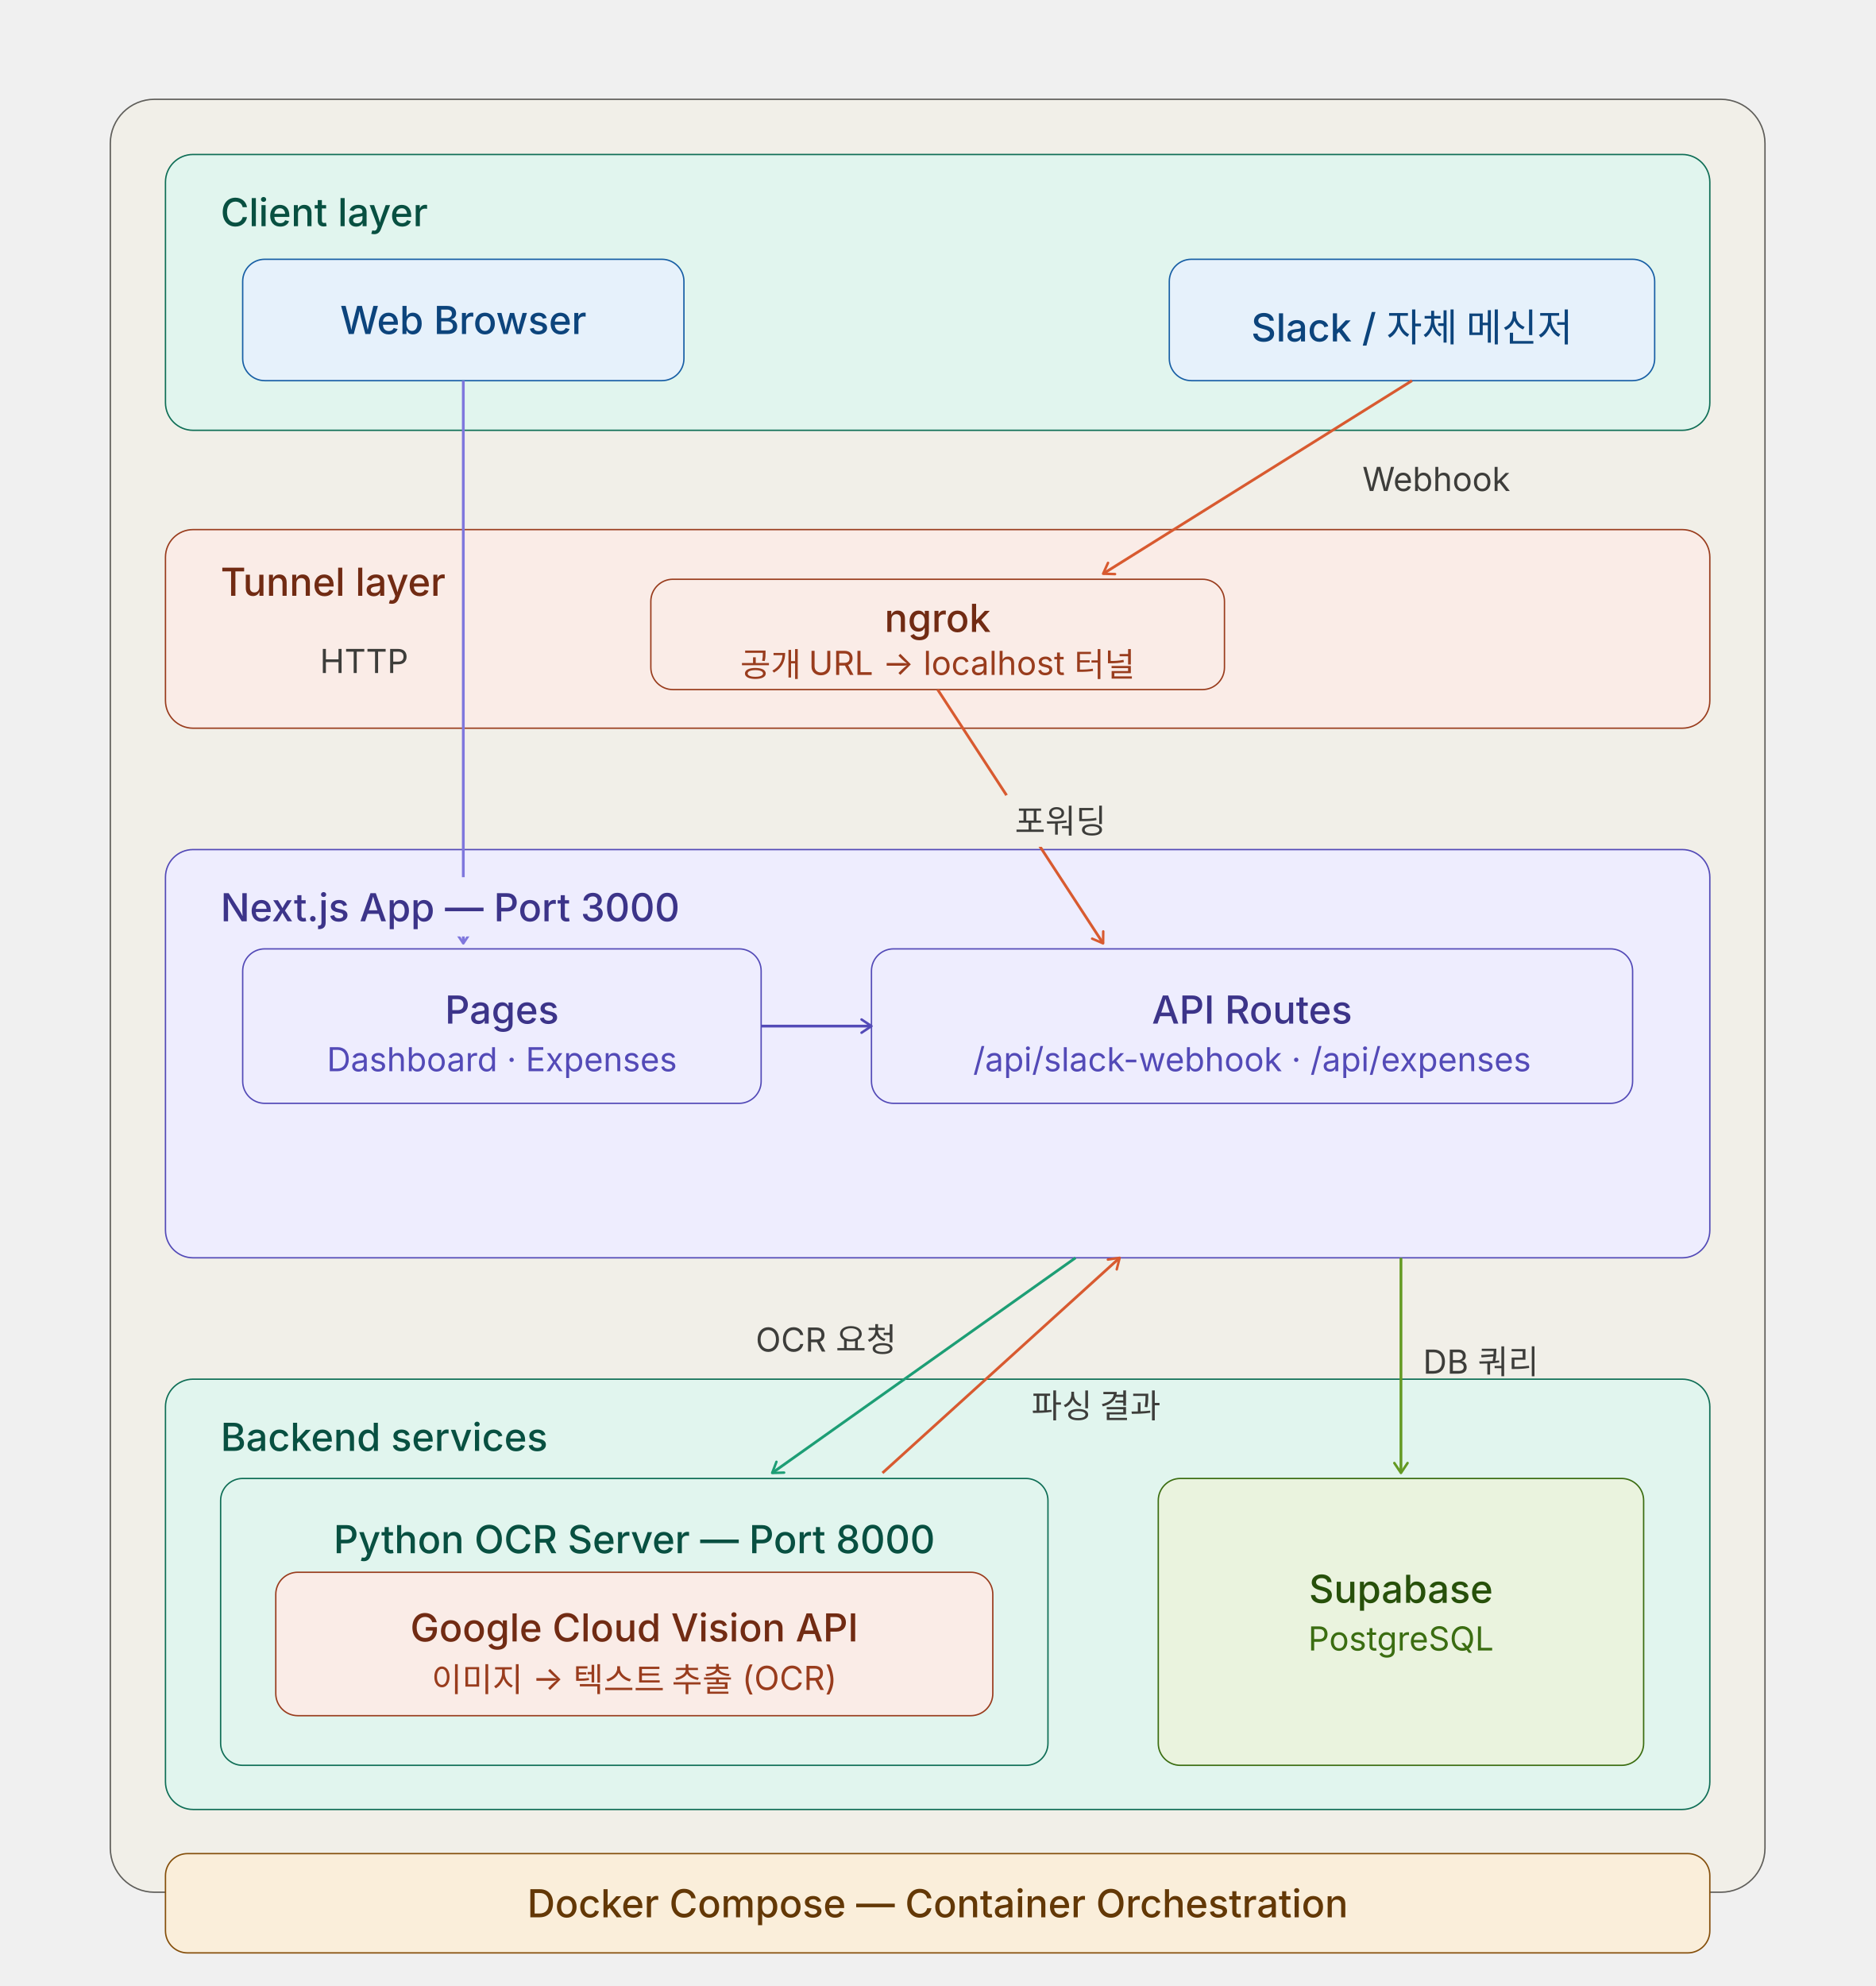
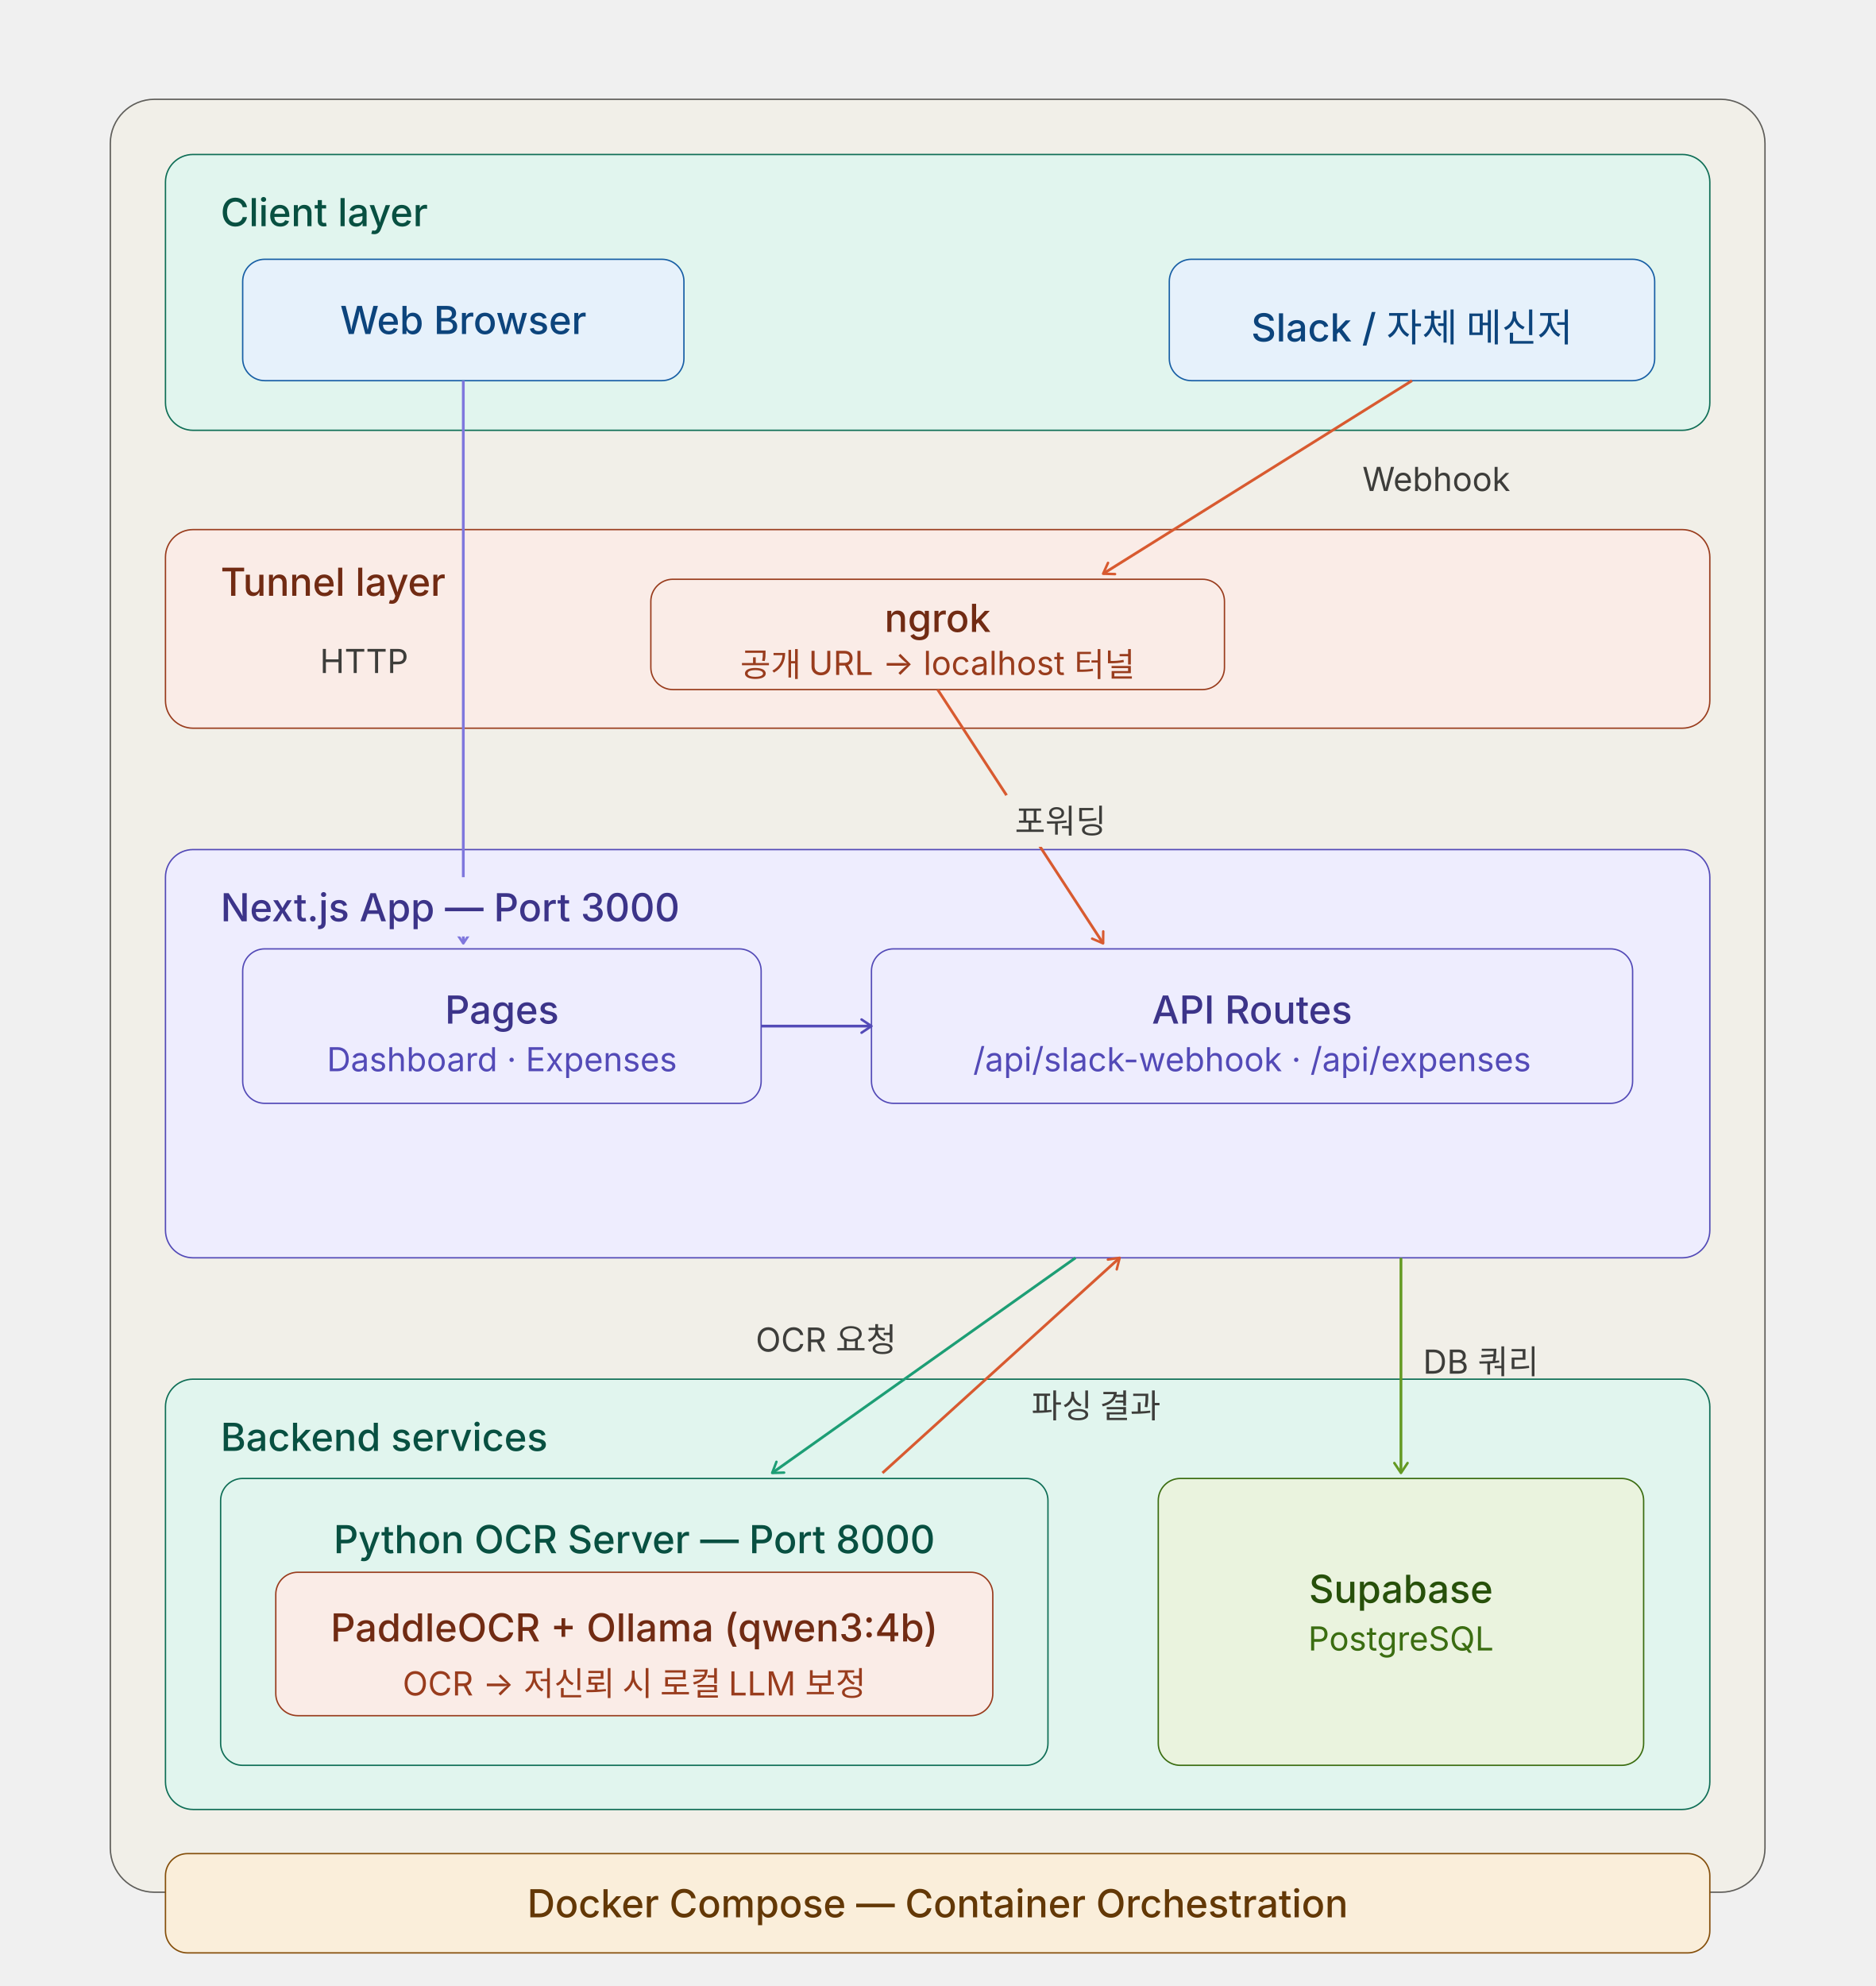
<svg xmlns="http://www.w3.org/2000/svg" width="100%" viewBox="0 0 680 720" role="img" style="">
  <defs>
    <marker id="arrow" viewBox="0 0 10 10" refX="8" refY="5" markerWidth="6" markerHeight="6" orient="auto-start-reverse">
      <path d="M2 1L8 5L2 9" fill="none" stroke="context-stroke" stroke-width="1.5" stroke-linecap="round" stroke-linejoin="round" />
    </marker>
    <mask id="imagine-text-gaps-4p6x9q" maskUnits="userSpaceOnUse">
      <rect x="0" y="0" width="680" height="720" fill="white" />
      <rect x="76" y="66" width="83.805" height="21.5" fill="black" rx="2" />
      <rect x="119.641" y="105.25" width="96.719" height="21.5" fill="black" rx="2" />
      <rect x="453.152" y="105.25" width="117.695" height="21.5" fill="black" rx="2" />
      <rect x="76" y="200" width="87.594" height="21.5" fill="black" rx="2" />
      <rect x="316.66" y="213.25" width="46.68" height="21.5" fill="black" rx="2" />
      <rect x="267.695" y="230.5" width="144.609" height="19" fill="black" rx="2" />
      <rect x="76" y="318" width="169.953" height="21.5" fill="black" rx="2" />
      <rect x="158.52" y="355.25" width="46.961" height="21.5" fill="black" rx="2" />
      <rect x="115.43" y="374.5" width="133.141" height="19" fill="black" rx="2" />
      <rect x="413.469" y="355.25" width="81.062" height="21.5" fill="black" rx="2" />
      <rect x="351.434" y="374.5" width="205.133" height="19" fill="black" rx="2" />
      <rect x="76" y="510" width="124.898" height="21.5" fill="black" rx="2" />
      <rect x="119.18" y="547.25" width="221.641" height="21.5" fill="black" rx="2" />
      <rect x="145.82" y="579.25" width="168.359" height="21.5" fill="black" rx="2" />
      <rect x="156.062" y="598.5" width="147.875" height="19" fill="black" rx="2" />
      <rect x="471.395" y="565.25" width="73.211" height="21.5" fill="black" rx="2" />
      <rect x="470.52" y="584.5" width="74.961" height="19" fill="black" rx="2" />
      <rect x="186.879" y="679.25" width="306.242" height="21.5" fill="black" rx="2" />
      <rect x="112" y="230" width="38.109" height="19" fill="black" rx="2" />
      <rect x="490" y="164" width="61.531" height="19" fill="black" rx="2" />
      <rect x="364" y="288" width="39.141" height="19" fill="black" rx="2" />
      <rect x="270" y="476" width="58.43" height="19" fill="black" rx="2" />
      <rect x="370" y="500" width="52.07" height="19" fill="black" rx="2" />
      <rect x="512" y="484" width="48.086" height="19" fill="black" rx="2" />
    </mask>
  </defs>
  <g style="fill:rgb(0, 0, 0);stroke:none;color:rgb(0, 0, 0);stroke-width:1px;stroke-linecap:butt;stroke-linejoin:miter;opacity:1;font-family:&quot;Anthropic Sans&quot;, -apple-system, &quot;system-ui&quot;, &quot;Segoe UI&quot;, sans-serif;font-size:16px;font-weight:400;text-anchor:start;dominant-baseline:auto">
    <rect x="40" y="36" width="600" height="650" rx="16" stroke-width="0.5" style="fill:rgb(241, 239, 232);stroke:rgb(95, 94, 90);color:rgb(0, 0, 0);stroke-width:0.5px;stroke-linecap:butt;stroke-linejoin:miter;opacity:1;font-family:&quot;Anthropic Sans&quot;, -apple-system, &quot;system-ui&quot;, &quot;Segoe UI&quot;, sans-serif;font-size:16px;font-weight:400;text-anchor:start;dominant-baseline:auto" />
  </g>
  <g style="fill:rgb(0, 0, 0);stroke:none;color:rgb(0, 0, 0);stroke-width:1px;stroke-linecap:butt;stroke-linejoin:miter;opacity:1;font-family:&quot;Anthropic Sans&quot;, -apple-system, &quot;system-ui&quot;, &quot;Segoe UI&quot;, sans-serif;font-size:16px;font-weight:400;text-anchor:start;dominant-baseline:auto">
    <rect x="60" y="56" width="560" height="100" rx="10" stroke-width="0.5" style="fill:rgb(225, 245, 238);stroke:rgb(15, 110, 86);color:rgb(0, 0, 0);stroke-width:0.5px;stroke-linecap:butt;stroke-linejoin:miter;opacity:1;font-family:&quot;Anthropic Sans&quot;, -apple-system, &quot;system-ui&quot;, &quot;Segoe UI&quot;, sans-serif;font-size:16px;font-weight:400;text-anchor:start;dominant-baseline:auto" />
    <text x="80" y="82" style="fill:rgb(8, 80, 65);stroke:none;color:rgb(0, 0, 0);stroke-width:1px;stroke-linecap:butt;stroke-linejoin:miter;opacity:1;font-family:&quot;Anthropic Sans&quot;, -apple-system, &quot;system-ui&quot;, &quot;Segoe UI&quot;, sans-serif;font-size:14px;font-weight:500;text-anchor:start;dominant-baseline:auto">Client layer</text>
  </g>
  <g style="fill:rgb(0, 0, 0);stroke:none;color:rgb(0, 0, 0);stroke-width:1px;stroke-linecap:butt;stroke-linejoin:miter;opacity:1;font-family:&quot;Anthropic Sans&quot;, -apple-system, &quot;system-ui&quot;, &quot;Segoe UI&quot;, sans-serif;font-size:16px;font-weight:400;text-anchor:start;dominant-baseline:auto">
    <rect x="88" y="94" width="160" height="44" rx="8" stroke-width="0.5" style="fill:rgb(230, 241, 251);stroke:rgb(24, 95, 165);color:rgb(0, 0, 0);stroke-width:0.5px;stroke-linecap:butt;stroke-linejoin:miter;opacity:1;font-family:&quot;Anthropic Sans&quot;, -apple-system, &quot;system-ui&quot;, &quot;Segoe UI&quot;, sans-serif;font-size:16px;font-weight:400;text-anchor:start;dominant-baseline:auto" />
    <text x="168" y="116" text-anchor="middle" dominant-baseline="central" style="fill:rgb(12, 68, 124);stroke:none;color:rgb(0, 0, 0);stroke-width:1px;stroke-linecap:butt;stroke-linejoin:miter;opacity:1;font-family:&quot;Anthropic Sans&quot;, -apple-system, &quot;system-ui&quot;, &quot;Segoe UI&quot;, sans-serif;font-size:14px;font-weight:500;text-anchor:middle;dominant-baseline:central">Web Browser</text>
  </g>
  <g style="fill:rgb(0, 0, 0);stroke:none;color:rgb(0, 0, 0);stroke-width:1px;stroke-linecap:butt;stroke-linejoin:miter;opacity:1;font-family:&quot;Anthropic Sans&quot;, -apple-system, &quot;system-ui&quot;, &quot;Segoe UI&quot;, sans-serif;font-size:16px;font-weight:400;text-anchor:start;dominant-baseline:auto">
    <rect x="424" y="94" width="176" height="44" rx="8" stroke-width="0.5" style="fill:rgb(230, 241, 251);stroke:rgb(24, 95, 165);color:rgb(0, 0, 0);stroke-width:0.5px;stroke-linecap:butt;stroke-linejoin:miter;opacity:1;font-family:&quot;Anthropic Sans&quot;, -apple-system, &quot;system-ui&quot;, &quot;Segoe UI&quot;, sans-serif;font-size:16px;font-weight:400;text-anchor:start;dominant-baseline:auto" />
    <text x="512" y="116" text-anchor="middle" dominant-baseline="central" style="fill:rgb(12, 68, 124);stroke:none;color:rgb(0, 0, 0);stroke-width:1px;stroke-linecap:butt;stroke-linejoin:miter;opacity:1;font-family:&quot;Anthropic Sans&quot;, -apple-system, &quot;system-ui&quot;, &quot;Segoe UI&quot;, sans-serif;font-size:14px;font-weight:500;text-anchor:middle;dominant-baseline:central">Slack / 자체 메신저</text>
  </g>
  <g style="fill:rgb(0, 0, 0);stroke:none;color:rgb(0, 0, 0);stroke-width:1px;stroke-linecap:butt;stroke-linejoin:miter;opacity:1;font-family:&quot;Anthropic Sans&quot;, -apple-system, &quot;system-ui&quot;, &quot;Segoe UI&quot;, sans-serif;font-size:16px;font-weight:400;text-anchor:start;dominant-baseline:auto">
    <rect x="60" y="192" width="560" height="72" rx="10" stroke-width="0.5" style="fill:rgb(250, 236, 231);stroke:rgb(153, 60, 29);color:rgb(0, 0, 0);stroke-width:0.5px;stroke-linecap:butt;stroke-linejoin:miter;opacity:1;font-family:&quot;Anthropic Sans&quot;, -apple-system, &quot;system-ui&quot;, &quot;Segoe UI&quot;, sans-serif;font-size:16px;font-weight:400;text-anchor:start;dominant-baseline:auto" />
    <text x="80" y="216" style="fill:rgb(113, 43, 19);stroke:none;color:rgb(0, 0, 0);stroke-width:1px;stroke-linecap:butt;stroke-linejoin:miter;opacity:1;font-family:&quot;Anthropic Sans&quot;, -apple-system, &quot;system-ui&quot;, &quot;Segoe UI&quot;, sans-serif;font-size:14px;font-weight:500;text-anchor:start;dominant-baseline:auto">Tunnel layer</text>
  </g>
  <g style="fill:rgb(0, 0, 0);stroke:none;color:rgb(0, 0, 0);stroke-width:1px;stroke-linecap:butt;stroke-linejoin:miter;opacity:1;font-family:&quot;Anthropic Sans&quot;, -apple-system, &quot;system-ui&quot;, &quot;Segoe UI&quot;, sans-serif;font-size:16px;font-weight:400;text-anchor:start;dominant-baseline:auto">
    <rect x="236" y="210" width="208" height="40" rx="8" stroke-width="0.5" style="fill:rgb(250, 236, 231);stroke:rgb(153, 60, 29);color:rgb(0, 0, 0);stroke-width:0.5px;stroke-linecap:butt;stroke-linejoin:miter;opacity:1;font-family:&quot;Anthropic Sans&quot;, -apple-system, &quot;system-ui&quot;, &quot;Segoe UI&quot;, sans-serif;font-size:16px;font-weight:400;text-anchor:start;dominant-baseline:auto" />
    <text x="340" y="224" text-anchor="middle" dominant-baseline="central" style="fill:rgb(113, 43, 19);stroke:none;color:rgb(0, 0, 0);stroke-width:1px;stroke-linecap:butt;stroke-linejoin:miter;opacity:1;font-family:&quot;Anthropic Sans&quot;, -apple-system, &quot;system-ui&quot;, &quot;Segoe UI&quot;, sans-serif;font-size:14px;font-weight:500;text-anchor:middle;dominant-baseline:central">ngrok</text>
    <text x="340" y="240" text-anchor="middle" dominant-baseline="central" style="fill:rgb(153, 60, 29);stroke:none;color:rgb(0, 0, 0);stroke-width:1px;stroke-linecap:butt;stroke-linejoin:miter;opacity:1;font-family:&quot;Anthropic Sans&quot;, -apple-system, &quot;system-ui&quot;, &quot;Segoe UI&quot;, sans-serif;font-size:12px;font-weight:400;text-anchor:middle;dominant-baseline:central">공개 URL → localhost 터널</text>
  </g>
  <g style="fill:rgb(0, 0, 0);stroke:none;color:rgb(0, 0, 0);stroke-width:1px;stroke-linecap:butt;stroke-linejoin:miter;opacity:1;font-family:&quot;Anthropic Sans&quot;, -apple-system, &quot;system-ui&quot;, &quot;Segoe UI&quot;, sans-serif;font-size:16px;font-weight:400;text-anchor:start;dominant-baseline:auto">
    <rect x="60" y="308" width="560" height="148" rx="10" stroke-width="0.5" style="fill:rgb(238, 237, 254);stroke:rgb(83, 74, 183);color:rgb(0, 0, 0);stroke-width:0.5px;stroke-linecap:butt;stroke-linejoin:miter;opacity:1;font-family:&quot;Anthropic Sans&quot;, -apple-system, &quot;system-ui&quot;, &quot;Segoe UI&quot;, sans-serif;font-size:16px;font-weight:400;text-anchor:start;dominant-baseline:auto" />
    <text x="80" y="334" style="fill:rgb(60, 52, 137);stroke:none;color:rgb(0, 0, 0);stroke-width:1px;stroke-linecap:butt;stroke-linejoin:miter;opacity:1;font-family:&quot;Anthropic Sans&quot;, -apple-system, &quot;system-ui&quot;, &quot;Segoe UI&quot;, sans-serif;font-size:14px;font-weight:500;text-anchor:start;dominant-baseline:auto">Next.js App — Port 3000</text>
  </g>
  <g style="fill:rgb(0, 0, 0);stroke:none;color:rgb(0, 0, 0);stroke-width:1px;stroke-linecap:butt;stroke-linejoin:miter;opacity:1;font-family:&quot;Anthropic Sans&quot;, -apple-system, &quot;system-ui&quot;, &quot;Segoe UI&quot;, sans-serif;font-size:16px;font-weight:400;text-anchor:start;dominant-baseline:auto">
    <rect x="88" y="344" width="188" height="56" rx="8" stroke-width="0.5" style="fill:rgb(238, 237, 254);stroke:rgb(83, 74, 183);color:rgb(0, 0, 0);stroke-width:0.5px;stroke-linecap:butt;stroke-linejoin:miter;opacity:1;font-family:&quot;Anthropic Sans&quot;, -apple-system, &quot;system-ui&quot;, &quot;Segoe UI&quot;, sans-serif;font-size:16px;font-weight:400;text-anchor:start;dominant-baseline:auto" />
    <text x="182" y="366" text-anchor="middle" dominant-baseline="central" style="fill:rgb(60, 52, 137);stroke:none;color:rgb(0, 0, 0);stroke-width:1px;stroke-linecap:butt;stroke-linejoin:miter;opacity:1;font-family:&quot;Anthropic Sans&quot;, -apple-system, &quot;system-ui&quot;, &quot;Segoe UI&quot;, sans-serif;font-size:14px;font-weight:500;text-anchor:middle;dominant-baseline:central">Pages</text>
    <text x="182" y="384" text-anchor="middle" dominant-baseline="central" style="fill:rgb(83, 74, 183);stroke:none;color:rgb(0, 0, 0);stroke-width:1px;stroke-linecap:butt;stroke-linejoin:miter;opacity:1;font-family:&quot;Anthropic Sans&quot;, -apple-system, &quot;system-ui&quot;, &quot;Segoe UI&quot;, sans-serif;font-size:12px;font-weight:400;text-anchor:middle;dominant-baseline:central">Dashboard · Expenses</text>
  </g>
  <g style="fill:rgb(0, 0, 0);stroke:none;color:rgb(0, 0, 0);stroke-width:1px;stroke-linecap:butt;stroke-linejoin:miter;opacity:1;font-family:&quot;Anthropic Sans&quot;, -apple-system, &quot;system-ui&quot;, &quot;Segoe UI&quot;, sans-serif;font-size:16px;font-weight:400;text-anchor:start;dominant-baseline:auto">
    <rect x="316" y="344" width="276" height="56" rx="8" stroke-width="0.5" style="fill:rgb(238, 237, 254);stroke:rgb(83, 74, 183);color:rgb(0, 0, 0);stroke-width:0.5px;stroke-linecap:butt;stroke-linejoin:miter;opacity:1;font-family:&quot;Anthropic Sans&quot;, -apple-system, &quot;system-ui&quot;, &quot;Segoe UI&quot;, sans-serif;font-size:16px;font-weight:400;text-anchor:start;dominant-baseline:auto" />
    <text x="454" y="366" text-anchor="middle" dominant-baseline="central" style="fill:rgb(60, 52, 137);stroke:none;color:rgb(0, 0, 0);stroke-width:1px;stroke-linecap:butt;stroke-linejoin:miter;opacity:1;font-family:&quot;Anthropic Sans&quot;, -apple-system, &quot;system-ui&quot;, &quot;Segoe UI&quot;, sans-serif;font-size:14px;font-weight:500;text-anchor:middle;dominant-baseline:central">API Routes</text>
    <text x="454" y="384" text-anchor="middle" dominant-baseline="central" style="fill:rgb(83, 74, 183);stroke:none;color:rgb(0, 0, 0);stroke-width:1px;stroke-linecap:butt;stroke-linejoin:miter;opacity:1;font-family:&quot;Anthropic Sans&quot;, -apple-system, &quot;system-ui&quot;, &quot;Segoe UI&quot;, sans-serif;font-size:12px;font-weight:400;text-anchor:middle;dominant-baseline:central">/api/slack-webhook · /api/expenses</text>
  </g>
  <g style="fill:rgb(0, 0, 0);stroke:none;color:rgb(0, 0, 0);stroke-width:1px;stroke-linecap:butt;stroke-linejoin:miter;opacity:1;font-family:&quot;Anthropic Sans&quot;, -apple-system, &quot;system-ui&quot;, &quot;Segoe UI&quot;, sans-serif;font-size:16px;font-weight:400;text-anchor:start;dominant-baseline:auto">
    <rect x="60" y="500" width="560" height="156" rx="10" stroke-width="0.5" style="fill:rgb(225, 245, 238);stroke:rgb(15, 110, 86);color:rgb(0, 0, 0);stroke-width:0.5px;stroke-linecap:butt;stroke-linejoin:miter;opacity:1;font-family:&quot;Anthropic Sans&quot;, -apple-system, &quot;system-ui&quot;, &quot;Segoe UI&quot;, sans-serif;font-size:16px;font-weight:400;text-anchor:start;dominant-baseline:auto" />
    <text x="80" y="526" style="fill:rgb(8, 80, 65);stroke:none;color:rgb(0, 0, 0);stroke-width:1px;stroke-linecap:butt;stroke-linejoin:miter;opacity:1;font-family:&quot;Anthropic Sans&quot;, -apple-system, &quot;system-ui&quot;, &quot;Segoe UI&quot;, sans-serif;font-size:14px;font-weight:500;text-anchor:start;dominant-baseline:auto">Backend services</text>
  </g>
  <g style="fill:rgb(0, 0, 0);stroke:none;color:rgb(0, 0, 0);stroke-width:1px;stroke-linecap:butt;stroke-linejoin:miter;opacity:1;font-family:&quot;Anthropic Sans&quot;, -apple-system, &quot;system-ui&quot;, &quot;Segoe UI&quot;, sans-serif;font-size:16px;font-weight:400;text-anchor:start;dominant-baseline:auto">
    <rect x="80" y="536" width="300" height="104" rx="8" stroke-width="0.5" style="fill:rgb(225, 245, 238);stroke:rgb(15, 110, 86);color:rgb(0, 0, 0);stroke-width:0.5px;stroke-linecap:butt;stroke-linejoin:miter;opacity:1;font-family:&quot;Anthropic Sans&quot;, -apple-system, &quot;system-ui&quot;, &quot;Segoe UI&quot;, sans-serif;font-size:16px;font-weight:400;text-anchor:start;dominant-baseline:auto" />
    <text x="230" y="558" text-anchor="middle" dominant-baseline="central" style="fill:rgb(8, 80, 65);stroke:none;color:rgb(0, 0, 0);stroke-width:1px;stroke-linecap:butt;stroke-linejoin:miter;opacity:1;font-family:&quot;Anthropic Sans&quot;, -apple-system, &quot;system-ui&quot;, &quot;Segoe UI&quot;, sans-serif;font-size:14px;font-weight:500;text-anchor:middle;dominant-baseline:central">Python OCR Server — Port 8000</text>
  </g>
  <g style="fill:rgb(0, 0, 0);stroke:none;color:rgb(0, 0, 0);stroke-width:1px;stroke-linecap:butt;stroke-linejoin:miter;opacity:1;font-family:&quot;Anthropic Sans&quot;, -apple-system, &quot;system-ui&quot;, &quot;Segoe UI&quot;, sans-serif;font-size:16px;font-weight:400;text-anchor:start;dominant-baseline:auto">
    <rect x="100" y="570" width="260" height="52" rx="8" stroke-width="0.5" style="fill:rgb(250, 236, 231);stroke:rgb(153, 60, 29);color:rgb(0, 0, 0);stroke-width:0.5px;stroke-linecap:butt;stroke-linejoin:miter;opacity:1;font-family:&quot;Anthropic Sans&quot;, -apple-system, &quot;system-ui&quot;, &quot;Segoe UI&quot;, sans-serif;font-size:16px;font-weight:400;text-anchor:start;dominant-baseline:auto" />
-     <text x="230" y="590" text-anchor="middle" dominant-baseline="central" style="fill:rgb(113, 43, 19);stroke:none;color:rgb(0, 0, 0);stroke-width:1px;stroke-linecap:butt;stroke-linejoin:miter;opacity:1;font-family:&quot;Anthropic Sans&quot;, -apple-system, &quot;system-ui&quot;, &quot;Segoe UI&quot;, sans-serif;font-size:14px;font-weight:500;text-anchor:middle;dominant-baseline:central">Google Cloud Vision API</text>
-     <text x="230" y="608" text-anchor="middle" dominant-baseline="central" style="fill:rgb(153, 60, 29);stroke:none;color:rgb(0, 0, 0);stroke-width:1px;stroke-linecap:butt;stroke-linejoin:miter;opacity:1;font-family:&quot;Anthropic Sans&quot;, -apple-system, &quot;system-ui&quot;, &quot;Segoe UI&quot;, sans-serif;font-size:12px;font-weight:400;text-anchor:middle;dominant-baseline:central">이미지 → 텍스트 추출 (OCR)</text>
+     <text x="230" y="590" text-anchor="middle" dominant-baseline="central" style="fill:rgb(113, 43, 19);stroke:none;color:rgb(0, 0, 0);stroke-width:1px;stroke-linecap:butt;stroke-linejoin:miter;opacity:1;font-family:&quot;Anthropic Sans&quot;, -apple-system, &quot;system-ui&quot;, &quot;Segoe UI&quot;, sans-serif;font-size:14px;font-weight:500;text-anchor:middle;dominant-baseline:central">PaddleOCR + Ollama (qwen3:4b)</text>
+     <text x="230" y="608" text-anchor="middle" dominant-baseline="central" style="fill:rgb(153, 60, 29);stroke:none;color:rgb(0, 0, 0);stroke-width:1px;stroke-linecap:butt;stroke-linejoin:miter;opacity:1;font-family:&quot;Anthropic Sans&quot;, -apple-system, &quot;system-ui&quot;, &quot;Segoe UI&quot;, sans-serif;font-size:12px;font-weight:400;text-anchor:middle;dominant-baseline:central">OCR → 저신뢰 시 로컬 LLM 보정</text>
  </g>
  <g style="fill:rgb(0, 0, 0);stroke:none;color:rgb(0, 0, 0);stroke-width:1px;stroke-linecap:butt;stroke-linejoin:miter;opacity:1;font-family:&quot;Anthropic Sans&quot;, -apple-system, &quot;system-ui&quot;, &quot;Segoe UI&quot;, sans-serif;font-size:16px;font-weight:400;text-anchor:start;dominant-baseline:auto">
    <rect x="420" y="536" width="176" height="104" rx="8" stroke-width="0.5" style="fill:rgb(234, 243, 222);stroke:rgb(59, 109, 17);color:rgb(0, 0, 0);stroke-width:0.5px;stroke-linecap:butt;stroke-linejoin:miter;opacity:1;font-family:&quot;Anthropic Sans&quot;, -apple-system, &quot;system-ui&quot;, &quot;Segoe UI&quot;, sans-serif;font-size:16px;font-weight:400;text-anchor:start;dominant-baseline:auto" />
    <text x="508" y="576" text-anchor="middle" dominant-baseline="central" style="fill:rgb(39, 80, 10);stroke:none;color:rgb(0, 0, 0);stroke-width:1px;stroke-linecap:butt;stroke-linejoin:miter;opacity:1;font-family:&quot;Anthropic Sans&quot;, -apple-system, &quot;system-ui&quot;, &quot;Segoe UI&quot;, sans-serif;font-size:14px;font-weight:500;text-anchor:middle;dominant-baseline:central">Supabase</text>
    <text x="508" y="594" text-anchor="middle" dominant-baseline="central" style="fill:rgb(59, 109, 17);stroke:none;color:rgb(0, 0, 0);stroke-width:1px;stroke-linecap:butt;stroke-linejoin:miter;opacity:1;font-family:&quot;Anthropic Sans&quot;, -apple-system, &quot;system-ui&quot;, &quot;Segoe UI&quot;, sans-serif;font-size:12px;font-weight:400;text-anchor:middle;dominant-baseline:central">PostgreSQL</text>
  </g>
  <g style="fill:rgb(0, 0, 0);stroke:none;color:rgb(0, 0, 0);stroke-width:1px;stroke-linecap:butt;stroke-linejoin:miter;opacity:1;font-family:&quot;Anthropic Sans&quot;, -apple-system, &quot;system-ui&quot;, &quot;Segoe UI&quot;, sans-serif;font-size:16px;font-weight:400;text-anchor:start;dominant-baseline:auto">
    <rect x="60" y="672" width="560" height="36" rx="8" stroke-width="0.5" style="fill:rgb(250, 238, 218);stroke:rgb(133, 79, 11);color:rgb(0, 0, 0);stroke-width:0.5px;stroke-linecap:butt;stroke-linejoin:miter;opacity:1;font-family:&quot;Anthropic Sans&quot;, -apple-system, &quot;system-ui&quot;, &quot;Segoe UI&quot;, sans-serif;font-size:16px;font-weight:400;text-anchor:start;dominant-baseline:auto" />
    <text x="340" y="690" text-anchor="middle" dominant-baseline="central" style="fill:rgb(99, 56, 6);stroke:none;color:rgb(0, 0, 0);stroke-width:1px;stroke-linecap:butt;stroke-linejoin:miter;opacity:1;font-family:&quot;Anthropic Sans&quot;, -apple-system, &quot;system-ui&quot;, &quot;Segoe UI&quot;, sans-serif;font-size:14px;font-weight:500;text-anchor:middle;dominant-baseline:central">Docker Compose — Container Orchestration</text>
  </g>
  <line x1="168" y1="138" x2="168" y2="342" stroke="#7F77DD" stroke-width="1" fill="none" marker-end="url(#arrow)" mask="url(#imagine-text-gaps-4p6x9q)" style="fill:none;stroke:rgb(127, 119, 221);color:rgb(0, 0, 0);stroke-width:1px;stroke-linecap:butt;stroke-linejoin:miter;opacity:1;font-family:&quot;Anthropic Sans&quot;, -apple-system, &quot;system-ui&quot;, &quot;Segoe UI&quot;, sans-serif;font-size:16px;font-weight:400;text-anchor:start;dominant-baseline:auto" />
  <text x="116" y="244" style="fill:rgb(61, 61, 58);stroke:none;color:rgb(0, 0, 0);stroke-width:1px;stroke-linecap:butt;stroke-linejoin:miter;opacity:1;font-family:&quot;Anthropic Sans&quot;, -apple-system, &quot;system-ui&quot;, &quot;Segoe UI&quot;, sans-serif;font-size:12px;font-weight:400;text-anchor:start;dominant-baseline:auto">HTTP</text>
  <line x1="512" y1="138" x2="400" y2="208" stroke="#D85A30" stroke-width="1" fill="none" marker-end="url(#arrow)" style="fill:none;stroke:rgb(216, 90, 48);color:rgb(0, 0, 0);stroke-width:1px;stroke-linecap:butt;stroke-linejoin:miter;opacity:1;font-family:&quot;Anthropic Sans&quot;, -apple-system, &quot;system-ui&quot;, &quot;Segoe UI&quot;, sans-serif;font-size:16px;font-weight:400;text-anchor:start;dominant-baseline:auto" />
  <text x="494" y="178" style="fill:rgb(61, 61, 58);stroke:none;color:rgb(0, 0, 0);stroke-width:1px;stroke-linecap:butt;stroke-linejoin:miter;opacity:1;font-family:&quot;Anthropic Sans&quot;, -apple-system, &quot;system-ui&quot;, &quot;Segoe UI&quot;, sans-serif;font-size:12px;font-weight:400;text-anchor:start;dominant-baseline:auto">Webhook</text>
  <line x1="340" y1="250" x2="400" y2="342" stroke="#D85A30" stroke-width="1" fill="none" marker-end="url(#arrow)" mask="url(#imagine-text-gaps-4p6x9q)" style="fill:none;stroke:rgb(216, 90, 48);color:rgb(0, 0, 0);stroke-width:1px;stroke-linecap:butt;stroke-linejoin:miter;opacity:1;font-family:&quot;Anthropic Sans&quot;, -apple-system, &quot;system-ui&quot;, &quot;Segoe UI&quot;, sans-serif;font-size:16px;font-weight:400;text-anchor:start;dominant-baseline:auto" />
  <text x="368" y="302" style="fill:rgb(61, 61, 58);stroke:none;color:rgb(0, 0, 0);stroke-width:1px;stroke-linecap:butt;stroke-linejoin:miter;opacity:1;font-family:&quot;Anthropic Sans&quot;, -apple-system, &quot;system-ui&quot;, &quot;Segoe UI&quot;, sans-serif;font-size:12px;font-weight:400;text-anchor:start;dominant-baseline:auto">포워딩</text>
  <line x1="276" y1="372" x2="316" y2="372" stroke="#534AB7" stroke-width="1" fill="none" marker-end="url(#arrow)" style="fill:none;stroke:rgb(83, 74, 183);color:rgb(0, 0, 0);stroke-width:1px;stroke-linecap:butt;stroke-linejoin:miter;opacity:1;font-family:&quot;Anthropic Sans&quot;, -apple-system, &quot;system-ui&quot;, &quot;Segoe UI&quot;, sans-serif;font-size:16px;font-weight:400;text-anchor:start;dominant-baseline:auto" />
  <line x1="390" y1="456" x2="280" y2="534" stroke="#1D9E75" stroke-width="1" fill="none" marker-end="url(#arrow)" style="fill:none;stroke:rgb(29, 158, 117);color:rgb(0, 0, 0);stroke-width:1px;stroke-linecap:butt;stroke-linejoin:miter;opacity:1;font-family:&quot;Anthropic Sans&quot;, -apple-system, &quot;system-ui&quot;, &quot;Segoe UI&quot;, sans-serif;font-size:16px;font-weight:400;text-anchor:start;dominant-baseline:auto" />
  <text x="274" y="490" style="fill:rgb(61, 61, 58);stroke:none;color:rgb(0, 0, 0);stroke-width:1px;stroke-linecap:butt;stroke-linejoin:miter;opacity:1;font-family:&quot;Anthropic Sans&quot;, -apple-system, &quot;system-ui&quot;, &quot;Segoe UI&quot;, sans-serif;font-size:12px;font-weight:400;text-anchor:start;dominant-baseline:auto">OCR 요청</text>
  <line x1="320" y1="534" x2="406" y2="456" stroke="#D85A30" stroke-width="1" fill="none" marker-end="url(#arrow)" style="fill:none;stroke:rgb(216, 90, 48);color:rgb(0, 0, 0);stroke-width:1px;stroke-linecap:butt;stroke-linejoin:miter;opacity:1;font-family:&quot;Anthropic Sans&quot;, -apple-system, &quot;system-ui&quot;, &quot;Segoe UI&quot;, sans-serif;font-size:16px;font-weight:400;text-anchor:start;dominant-baseline:auto" />
  <text x="374" y="514" style="fill:rgb(61, 61, 58);stroke:none;color:rgb(0, 0, 0);stroke-width:1px;stroke-linecap:butt;stroke-linejoin:miter;opacity:1;font-family:&quot;Anthropic Sans&quot;, -apple-system, &quot;system-ui&quot;, &quot;Segoe UI&quot;, sans-serif;font-size:12px;font-weight:400;text-anchor:start;dominant-baseline:auto">파싱 결과</text>
  <line x1="508" y1="456" x2="508" y2="534" stroke="#639922" stroke-width="1" fill="none" marker-end="url(#arrow)" style="fill:none;stroke:rgb(99, 153, 34);color:rgb(0, 0, 0);stroke-width:1px;stroke-linecap:butt;stroke-linejoin:miter;opacity:1;font-family:&quot;Anthropic Sans&quot;, -apple-system, &quot;system-ui&quot;, &quot;Segoe UI&quot;, sans-serif;font-size:16px;font-weight:400;text-anchor:start;dominant-baseline:auto" />
  <text x="516" y="498" style="fill:rgb(61, 61, 58);stroke:none;color:rgb(0, 0, 0);stroke-width:1px;stroke-linecap:butt;stroke-linejoin:miter;opacity:1;font-family:&quot;Anthropic Sans&quot;, -apple-system, &quot;system-ui&quot;, &quot;Segoe UI&quot;, sans-serif;font-size:12px;font-weight:400;text-anchor:start;dominant-baseline:auto">DB 쿼리</text>
</svg>
